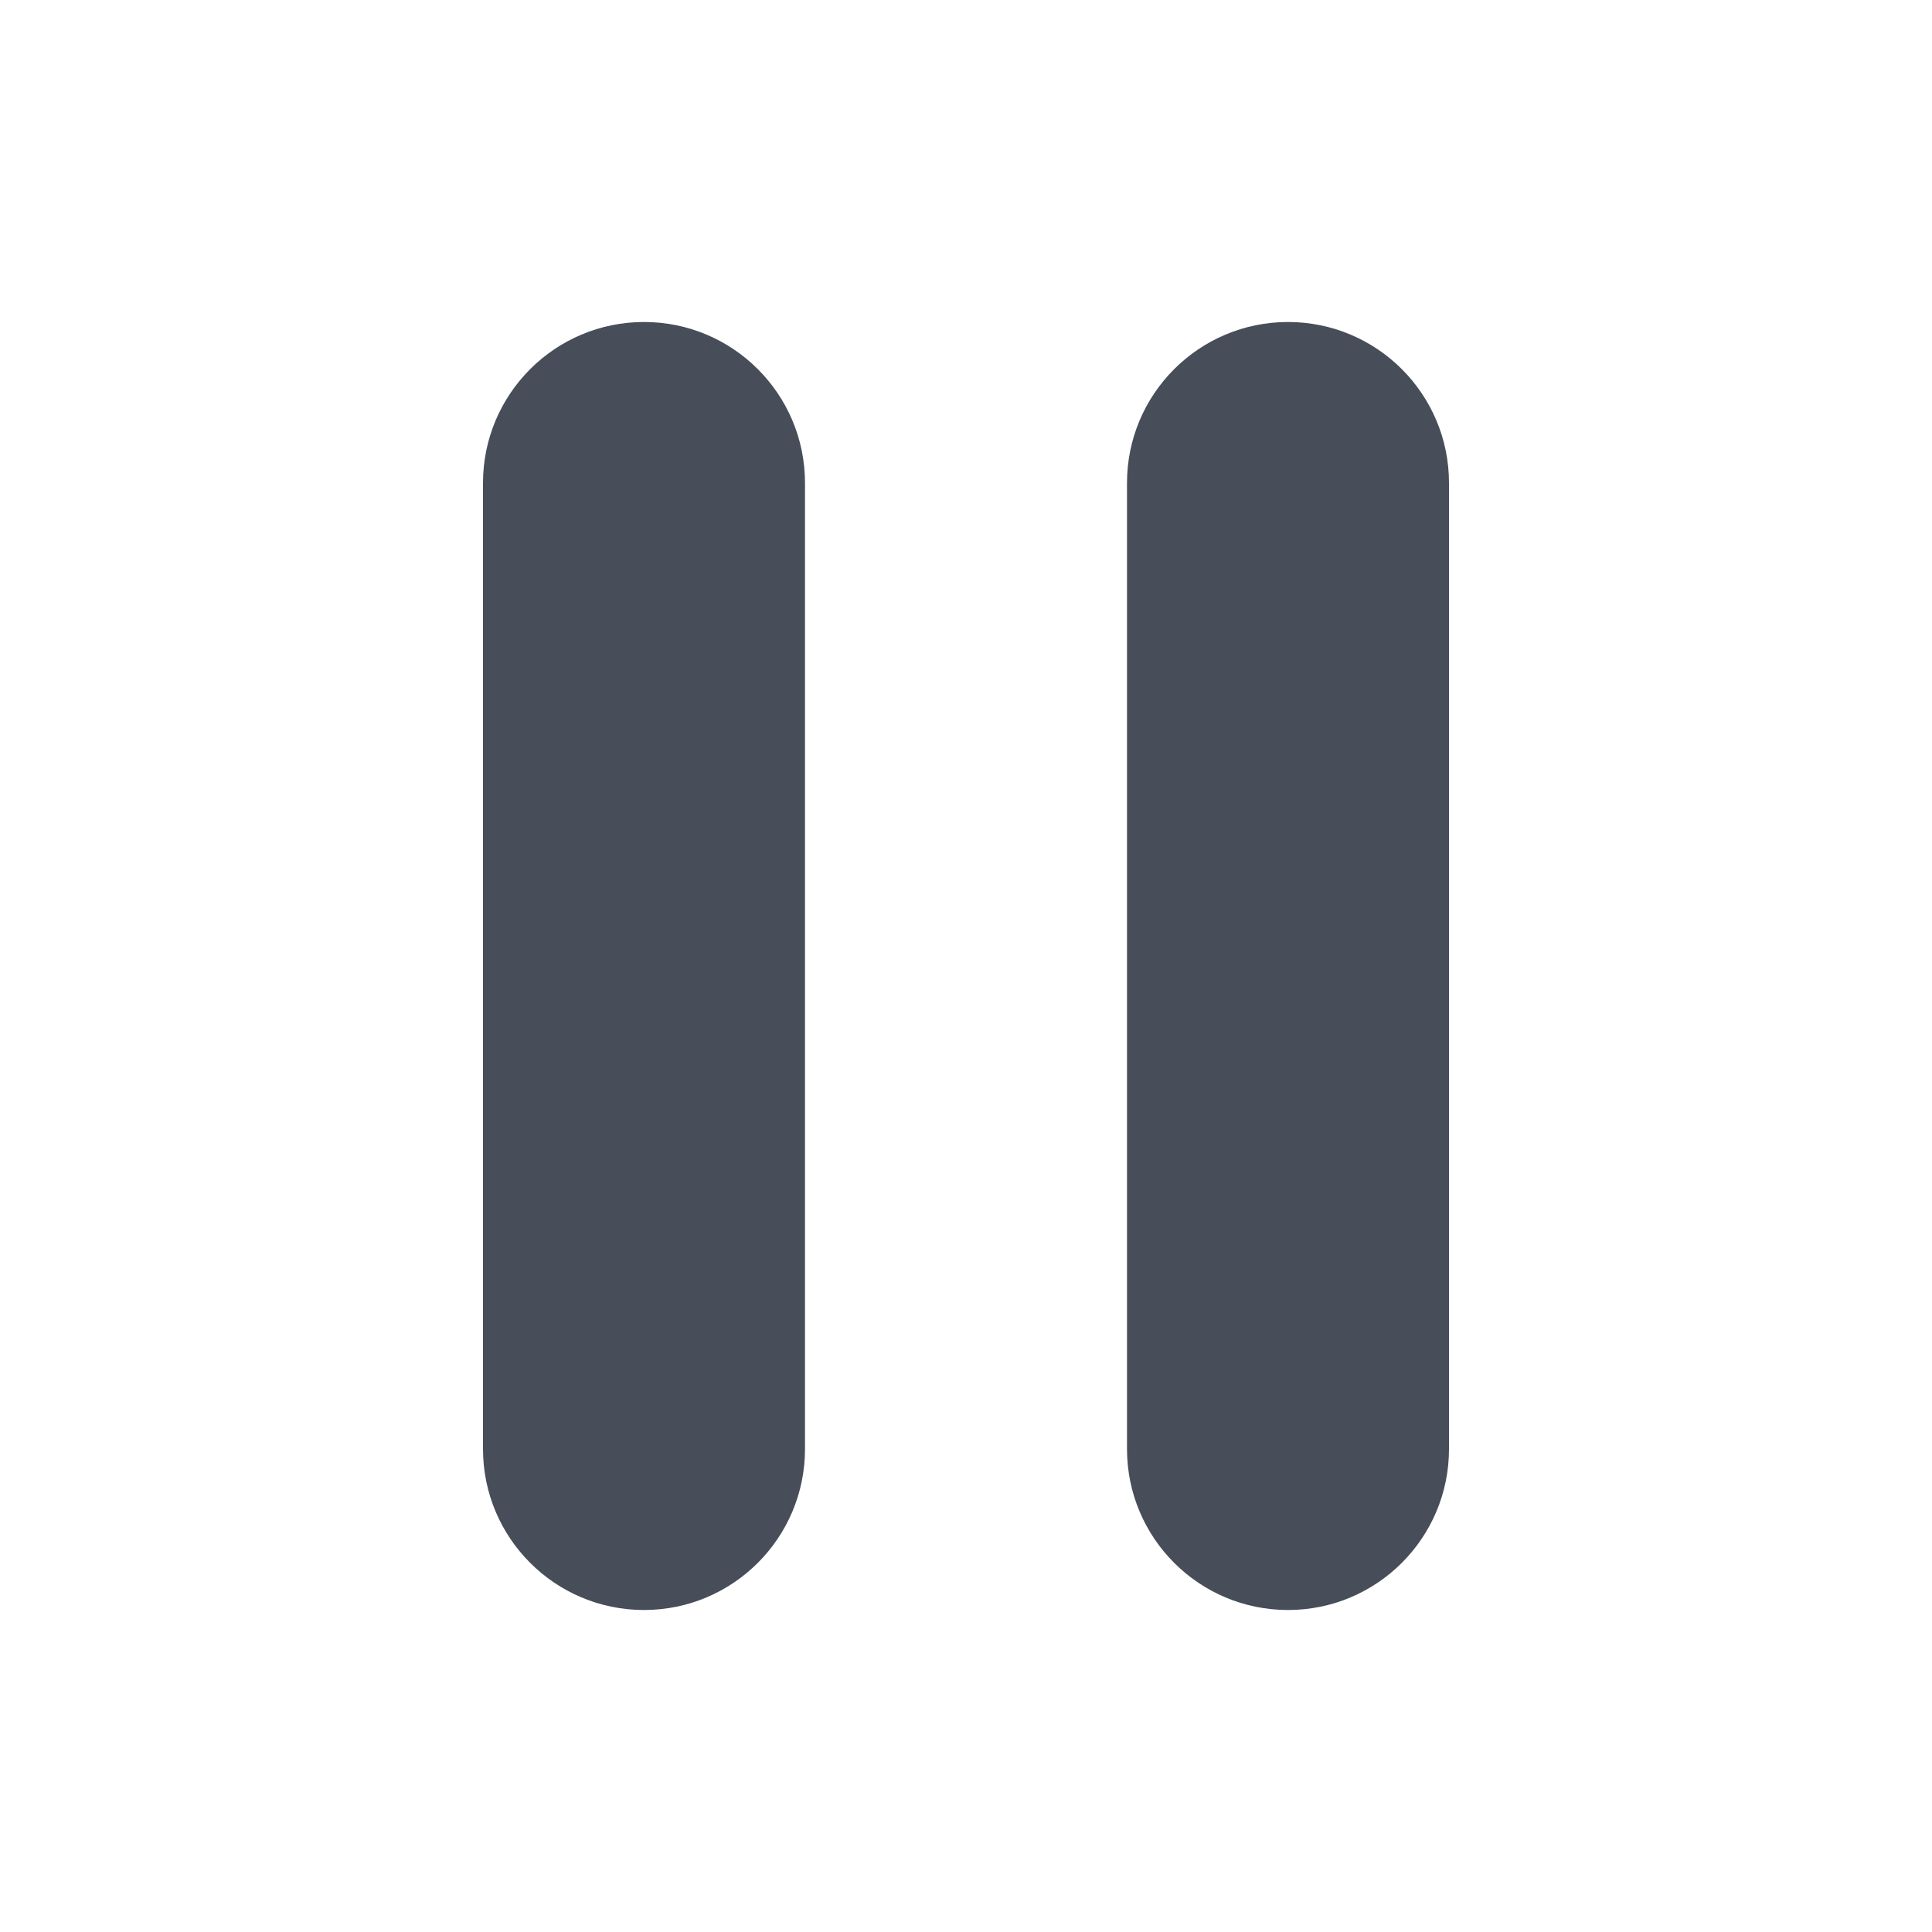
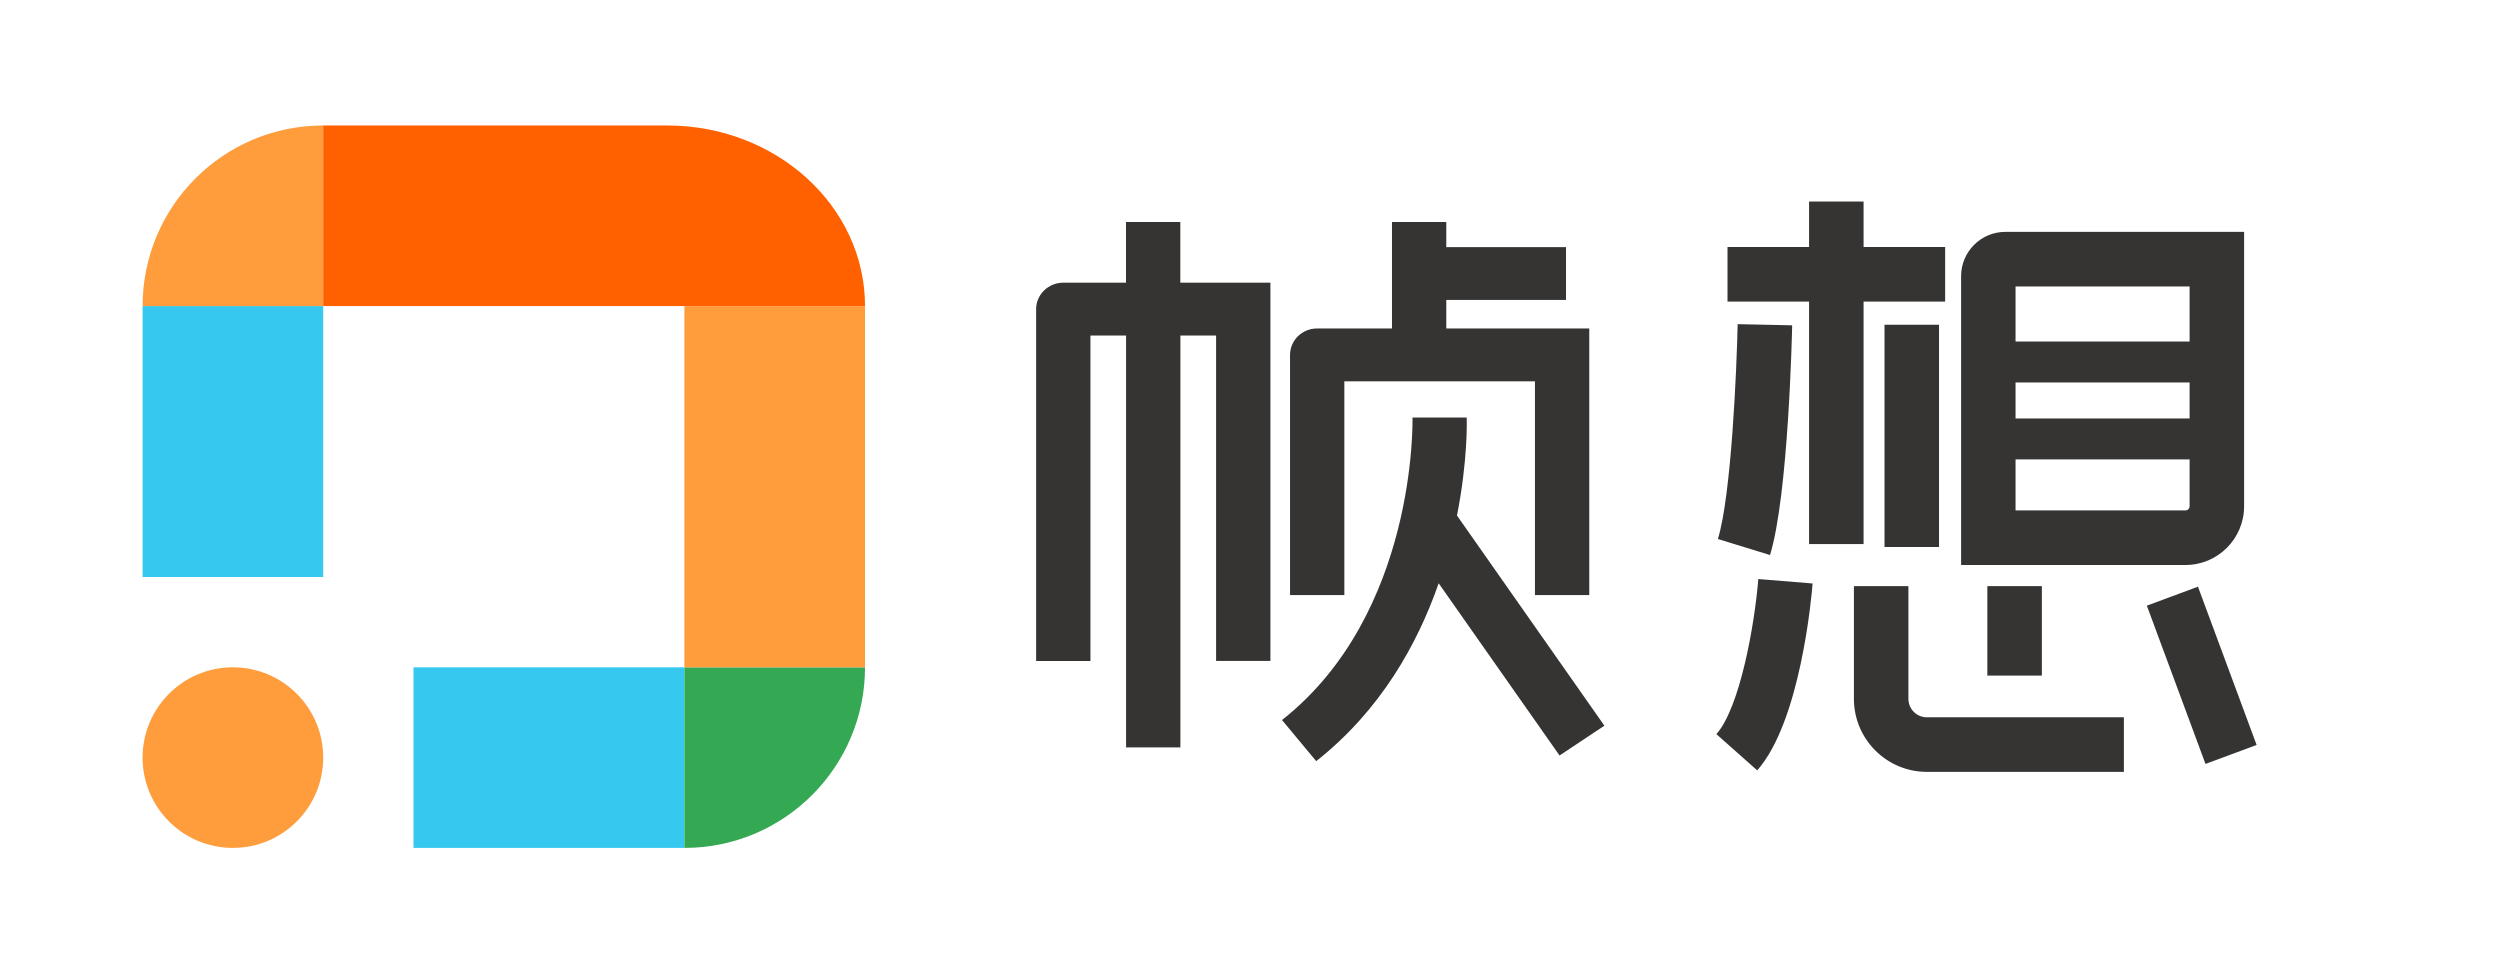
- <svg xmlns="http://www.w3.org/2000/svg" width="24" height="24" viewBox="0 0 24 24" fill="none">
-   <rect x="6" y="4" width="4" height="16" rx="2" fill="#474D59" />
-   <rect x="14" y="4" width="4" height="16" rx="2" fill="#474D59" />
+ <svg xmlns="http://www.w3.org/2000/svg" width="1315" height="512" viewBox="0 0 1315 512" fill="none">
+   <path d="M122.5 351c26.235 0 47.5 21.265 47.5 47.5S148.735 446 122.5 446 75 424.735 75 398.5 96.265 351 122.5 351Z" fill="#FF9C3C" />
+   <path d="M170 161H75v142.5h95V161Z" fill="#36C8EE" />
+   <path d="M170 66v95H75c0-52.47 42.53-95 95-95Z" fill="#FF9C3C" />
+   <path d="M455 161H170V66h180.945C408.416 66 455 108.53 455 161Z" fill="#FF6100" />
+   <path d="M360 351H217.5v95H360v-95Z" fill="#36C8EE" />
+   <path d="M455 351c0 52.47-42.53 95-95 95v-95h95Z" fill="#34A853" />
+   <path d="M455 161h-95v190h95V161Z" fill="#FF9C3C" />
+   <path d="M668.234 148.693v198.972h-28.568V176.497h-18.783V393.12h-28.568V176.497h-18.747v171.204H545V162.613c0-7.677 6.416-13.92 14.266-13.92h33.013v-31.93h28.569v31.93h47.386Zm92.516 24.073V157.77h62.979v-27.769H760.75v-13.238h-28.569v56.003h-39.357c-7.886 0-14.266 6.243-14.266 13.92v126.322h28.568V200.571h100.258v112.437h28.568V172.766H760.75Zm5.627 98.41c5.664-28.773 5.198-49.546 5.126-51.555h-28.532c.036 1.005 2.366 103.181-68.643 159.113l17.994 21.633c33.873-26.728 53.301-61.6 64.413-93.566l63.589 90.589 23.586-15.678-77.533-110.536Z" fill="#040000" fill-opacity=".8" />
+   <path fill-rule="evenodd" clip-rule="evenodd" d="M980.247 286.172h-28.675V158.631h-42.907V129.93h42.907V106h28.675v23.93h42.903v28.701h-42.903v127.541Zm-66.241-115.666 28.676.61c-.072 3.624-1.972 89.369-11.65 120.832l-27.421-8.431c7.062-22.961 9.893-89.368 10.395-113.011Zm105.924.287h-28.678v116.922h28.678V170.793Zm-95.636 234.418-21.471-19.051c12.366-13.956 20.108-57.474 22.044-81.583l28.568 2.332c-.573 7.355-6.488 72.722-29.141 98.302Zm79.536-37.599v-59.304h-28.673v59.304c0 21.167 17.206 38.388 38.353 38.388h103.66v-28.701h-103.66c-5.34 0-9.68-4.341-9.68-9.687Zm41.51-59.304h28.68v47.07h-28.68v-47.07Zm110.79.29-26.89 9.979 30.85 83.254 26.89-9.979-30.85-83.254Zm24.27-186.633v144.332c0 17.041-13.83 30.889-30.82 30.889h-118.04V145.249c0-12.844 10.43-23.284 23.26-23.284h125.6Zm-120.22 98.158h91.55v-18.942h-91.55v18.942Zm91.55-40.468v-28.989h-91.55v28.989h91.55Zm0 61.994h-91.55v26.836h89.36c1.22 0 2.19-.969 2.19-2.188v-24.648Z" fill="#040000" fill-opacity=".8" />
</svg>
